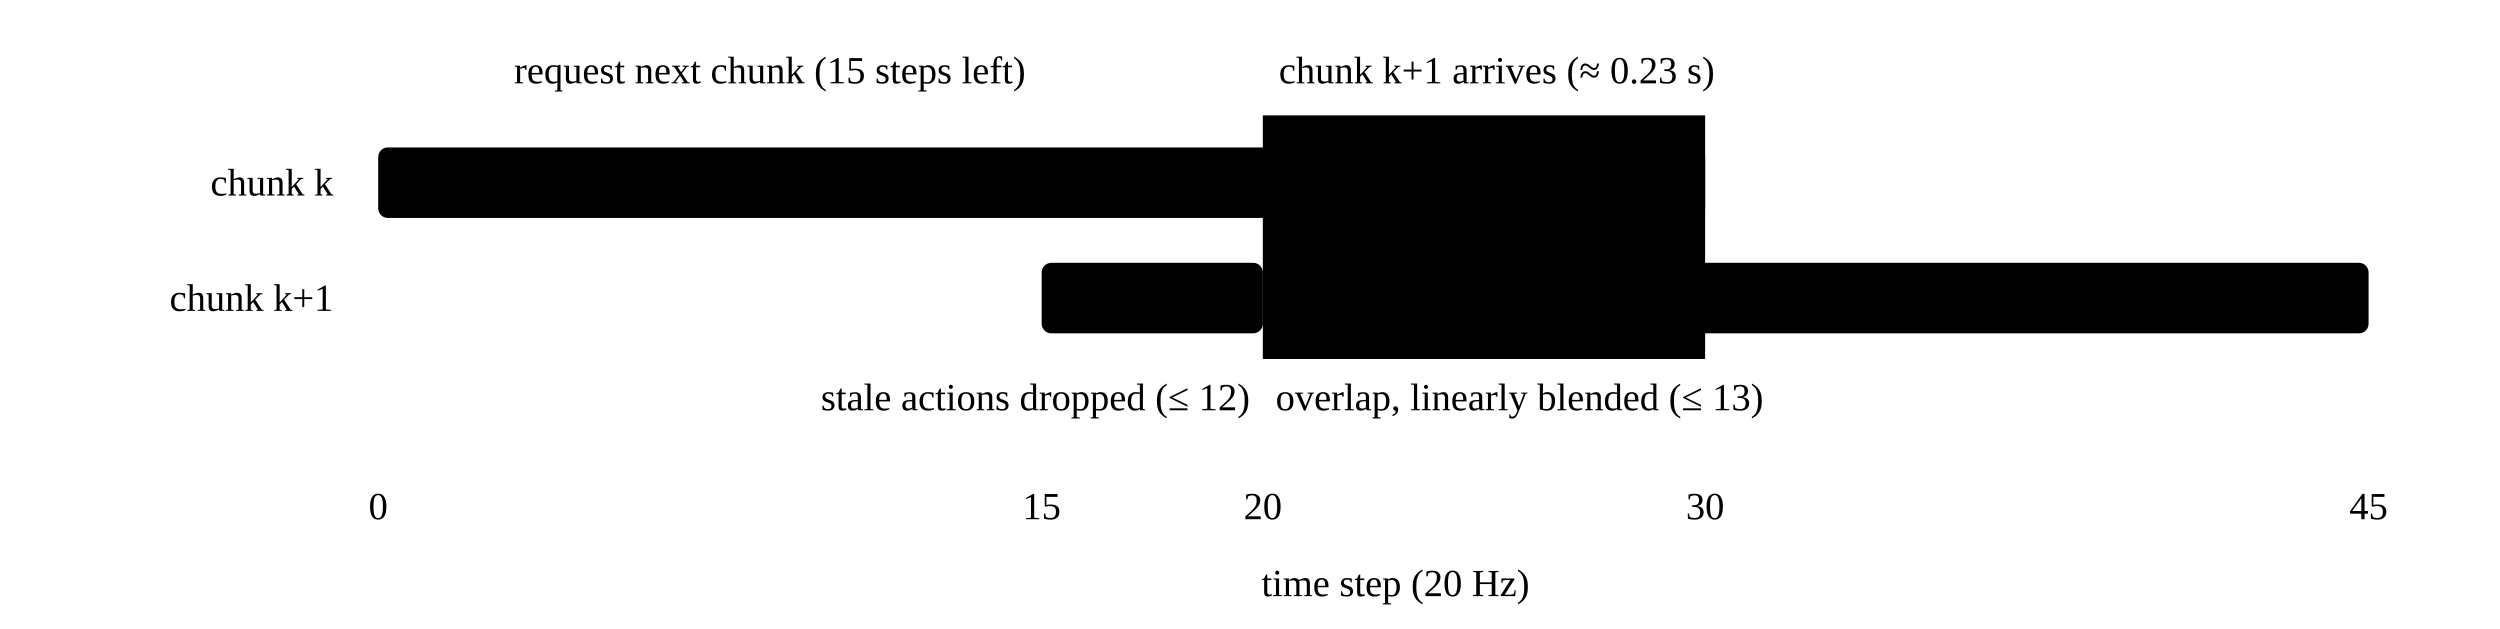
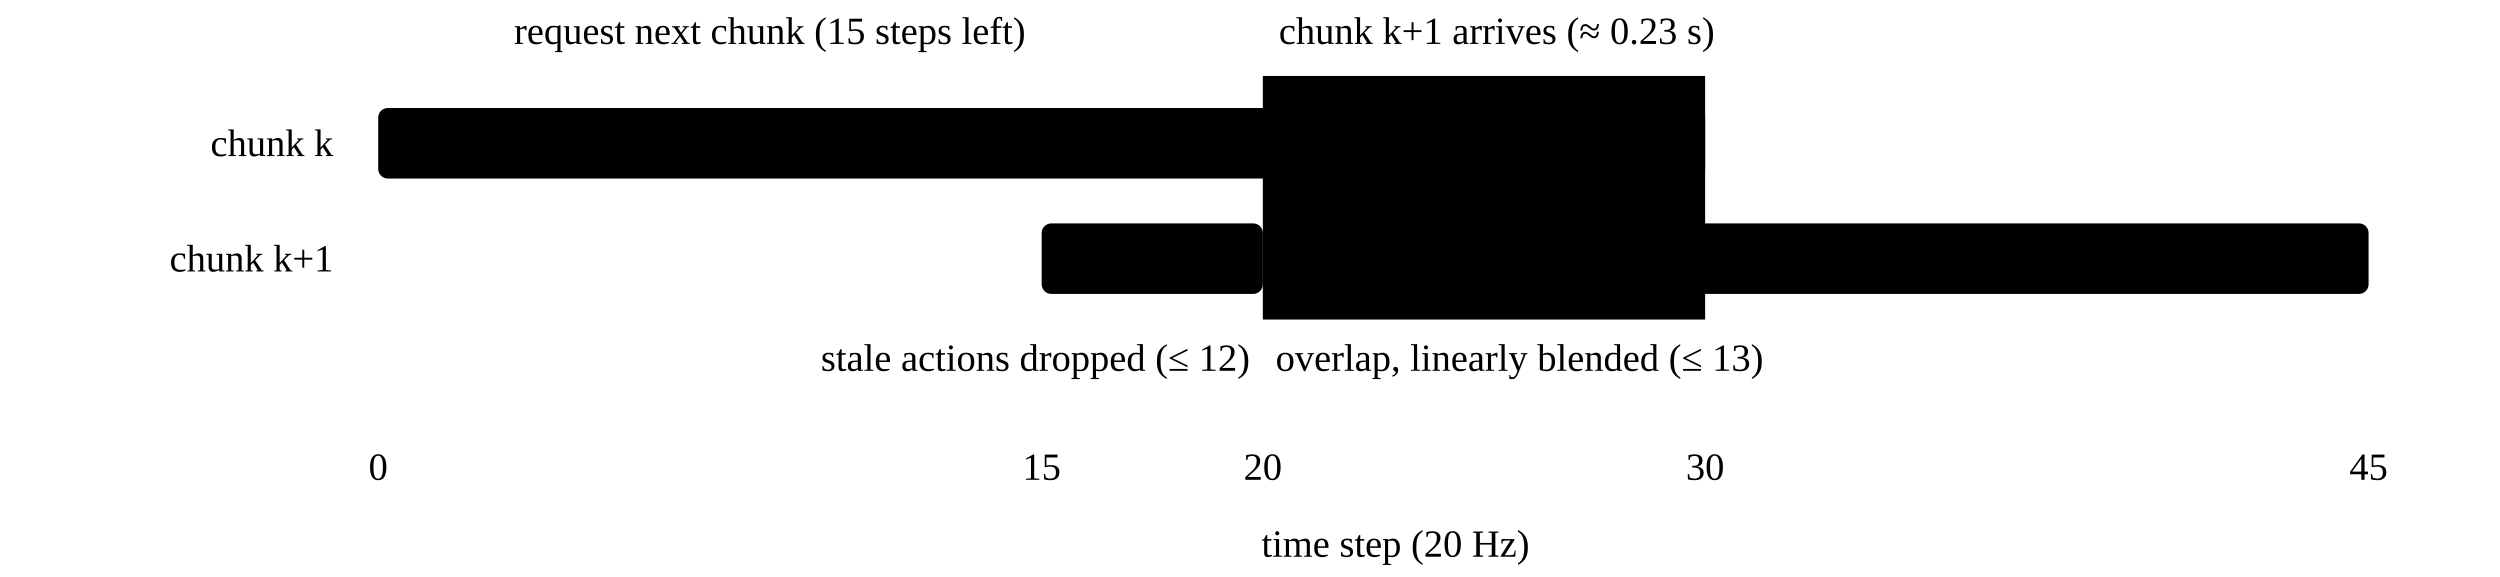
- <svg xmlns="http://www.w3.org/2000/svg" class="fig-svg" viewBox="0 0 780 196" role="img" aria-label="Timing of action-chunk prefetching, stale-action dropping and overlap blending">
+ <svg xmlns="http://www.w3.org/2000/svg" class="fig-svg" viewBox="0 12.3 780 180" role="img" aria-label="Timing of action-chunk prefetching, stale-action dropping and overlap blending">
  <defs>
    <marker id="honor_chunk-ah" viewBox="0 0 10 10" refX="9" refY="5" markerWidth="7" markerHeight="7" orient="auto-start-reverse">
      <path d="M0,1 L10,5 L0,9 z" class="ah" />
    </marker>
    <marker id="honor_chunk-ahacc" viewBox="0 0 10 10" refX="9" refY="5" markerWidth="7" markerHeight="7" orient="auto-start-reverse">
      <path d="M0,1 L10,5 L0,9 z" class="ah k-acc" />
    </marker>
    <marker id="honor_chunk-ahblue" viewBox="0 0 10 10" refX="9" refY="5" markerWidth="7" markerHeight="7" orient="auto-start-reverse">
      <path d="M0,1 L10,5 L0,9 z" class="ah k-blue" />
    </marker>
    <marker id="honor_chunk-ahmut" viewBox="0 0 10 10" refX="9" refY="5" markerWidth="7" markerHeight="7" orient="auto-start-reverse">
      <path d="M0,1 L10,5 L0,9 z" class="ah k-mut" />
    </marker>
  </defs>
  <rect x="394.0" y="36.0" width="138.0" height="76.0" rx="0" class="band" />
  <rect x="118.0" y="46.0" width="414.0" height="22.0" rx="3" class="box" />
  <rect x="325.0" y="82.0" width="69.0" height="22.0" rx="3" class="box k-mut" />
  <rect x="394.0" y="82.0" width="345.0" height="22.0" rx="3" class="box k-acc" />
  <line x1="394.0" y1="49.0" x2="532.0" y2="65.0" class="ln" />
  <line x1="394.0" y1="101.0" x2="532.0" y2="85.0" class="ln k-acc" />
  <text x="398.0" y="61.0" class="m">w: 1 → 0</text>
  <text x="538.0" y="97.0" class="m">w: 0 → 1, then chunk k+1 alone</text>
  <text x="256.0" y="61.0" class="m" text-anchor="middle">executing chunk k</text>
  <line x1="325.0" y1="30.0" x2="325.0" y2="112.0" class="ln k-mut dash" />
  <text x="320.0" y="26.0" class="s" text-anchor="end">request next chunk (15 steps left)</text>
  <line x1="394.0" y1="30.0" x2="394.0" y2="112.0" class="ln k-mut dash" />
  <text x="399.0" y="26.0" class="s">chunk k+1 arrives (≈ 0.23 s)</text>
  <text x="104.0" y="61.0" class="t" text-anchor="end">chunk k</text>
  <text x="104.0" y="97.0" class="t" text-anchor="end">chunk k+1</text>
  <text x="390.0" y="128.0" class="m" text-anchor="end">stale actions dropped (≤ 12)</text>
  <text x="398.0" y="128.0" class="m acc">overlap, linearly blended (≤ 13)</text>
  <line x1="118.0" y1="144.0" x2="752.8" y2="144.0" class="axis" />
  <line x1="118.0" y1="144.0" x2="118.0" y2="149.0" class="axis" />
  <text x="118.0" y="162.0" class="m" text-anchor="middle">0</text>
  <line x1="325.0" y1="144.0" x2="325.0" y2="149.0" class="axis" />
  <text x="325.0" y="162.0" class="m" text-anchor="middle">15</text>
  <line x1="394.0" y1="144.0" x2="394.0" y2="149.0" class="axis" />
  <text x="394.0" y="162.0" class="m" text-anchor="middle">20</text>
  <line x1="532.0" y1="144.0" x2="532.0" y2="149.0" class="axis" />
  <text x="532.0" y="162.0" class="m" text-anchor="middle">30</text>
  <line x1="739.0" y1="144.0" x2="739.0" y2="149.0" class="axis" />
  <text x="739.0" y="162.0" class="m" text-anchor="middle">45</text>
  <text x="435.4" y="186.0" class="m" text-anchor="middle">time step (20 Hz)</text>
</svg>
